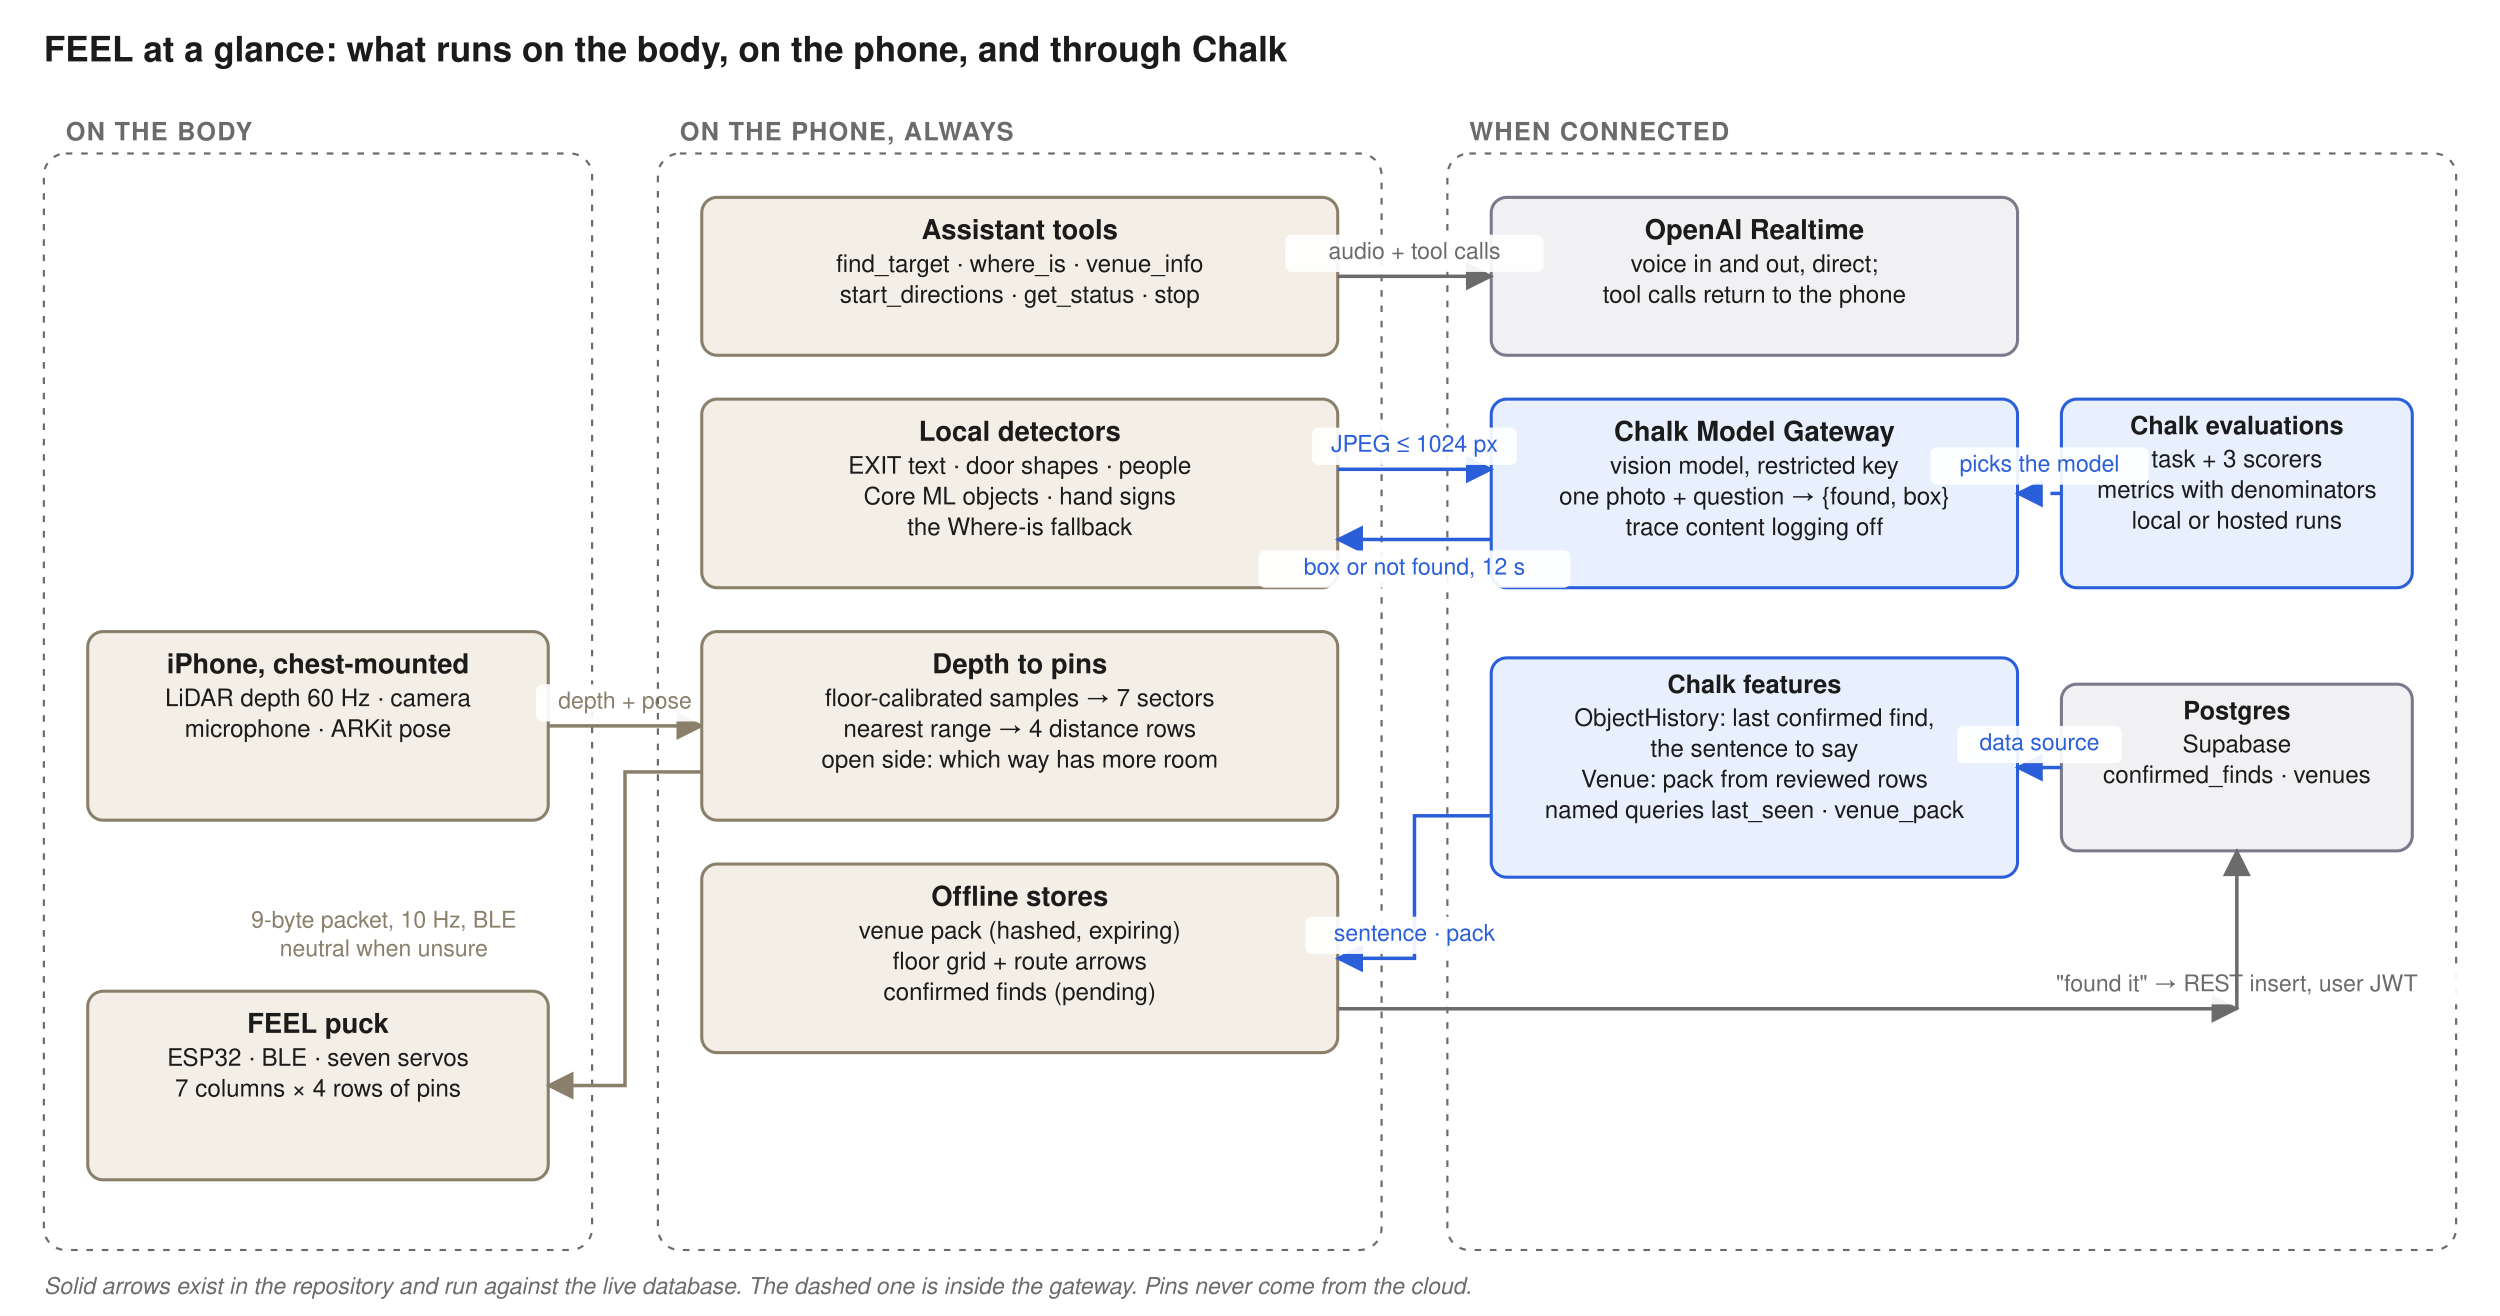
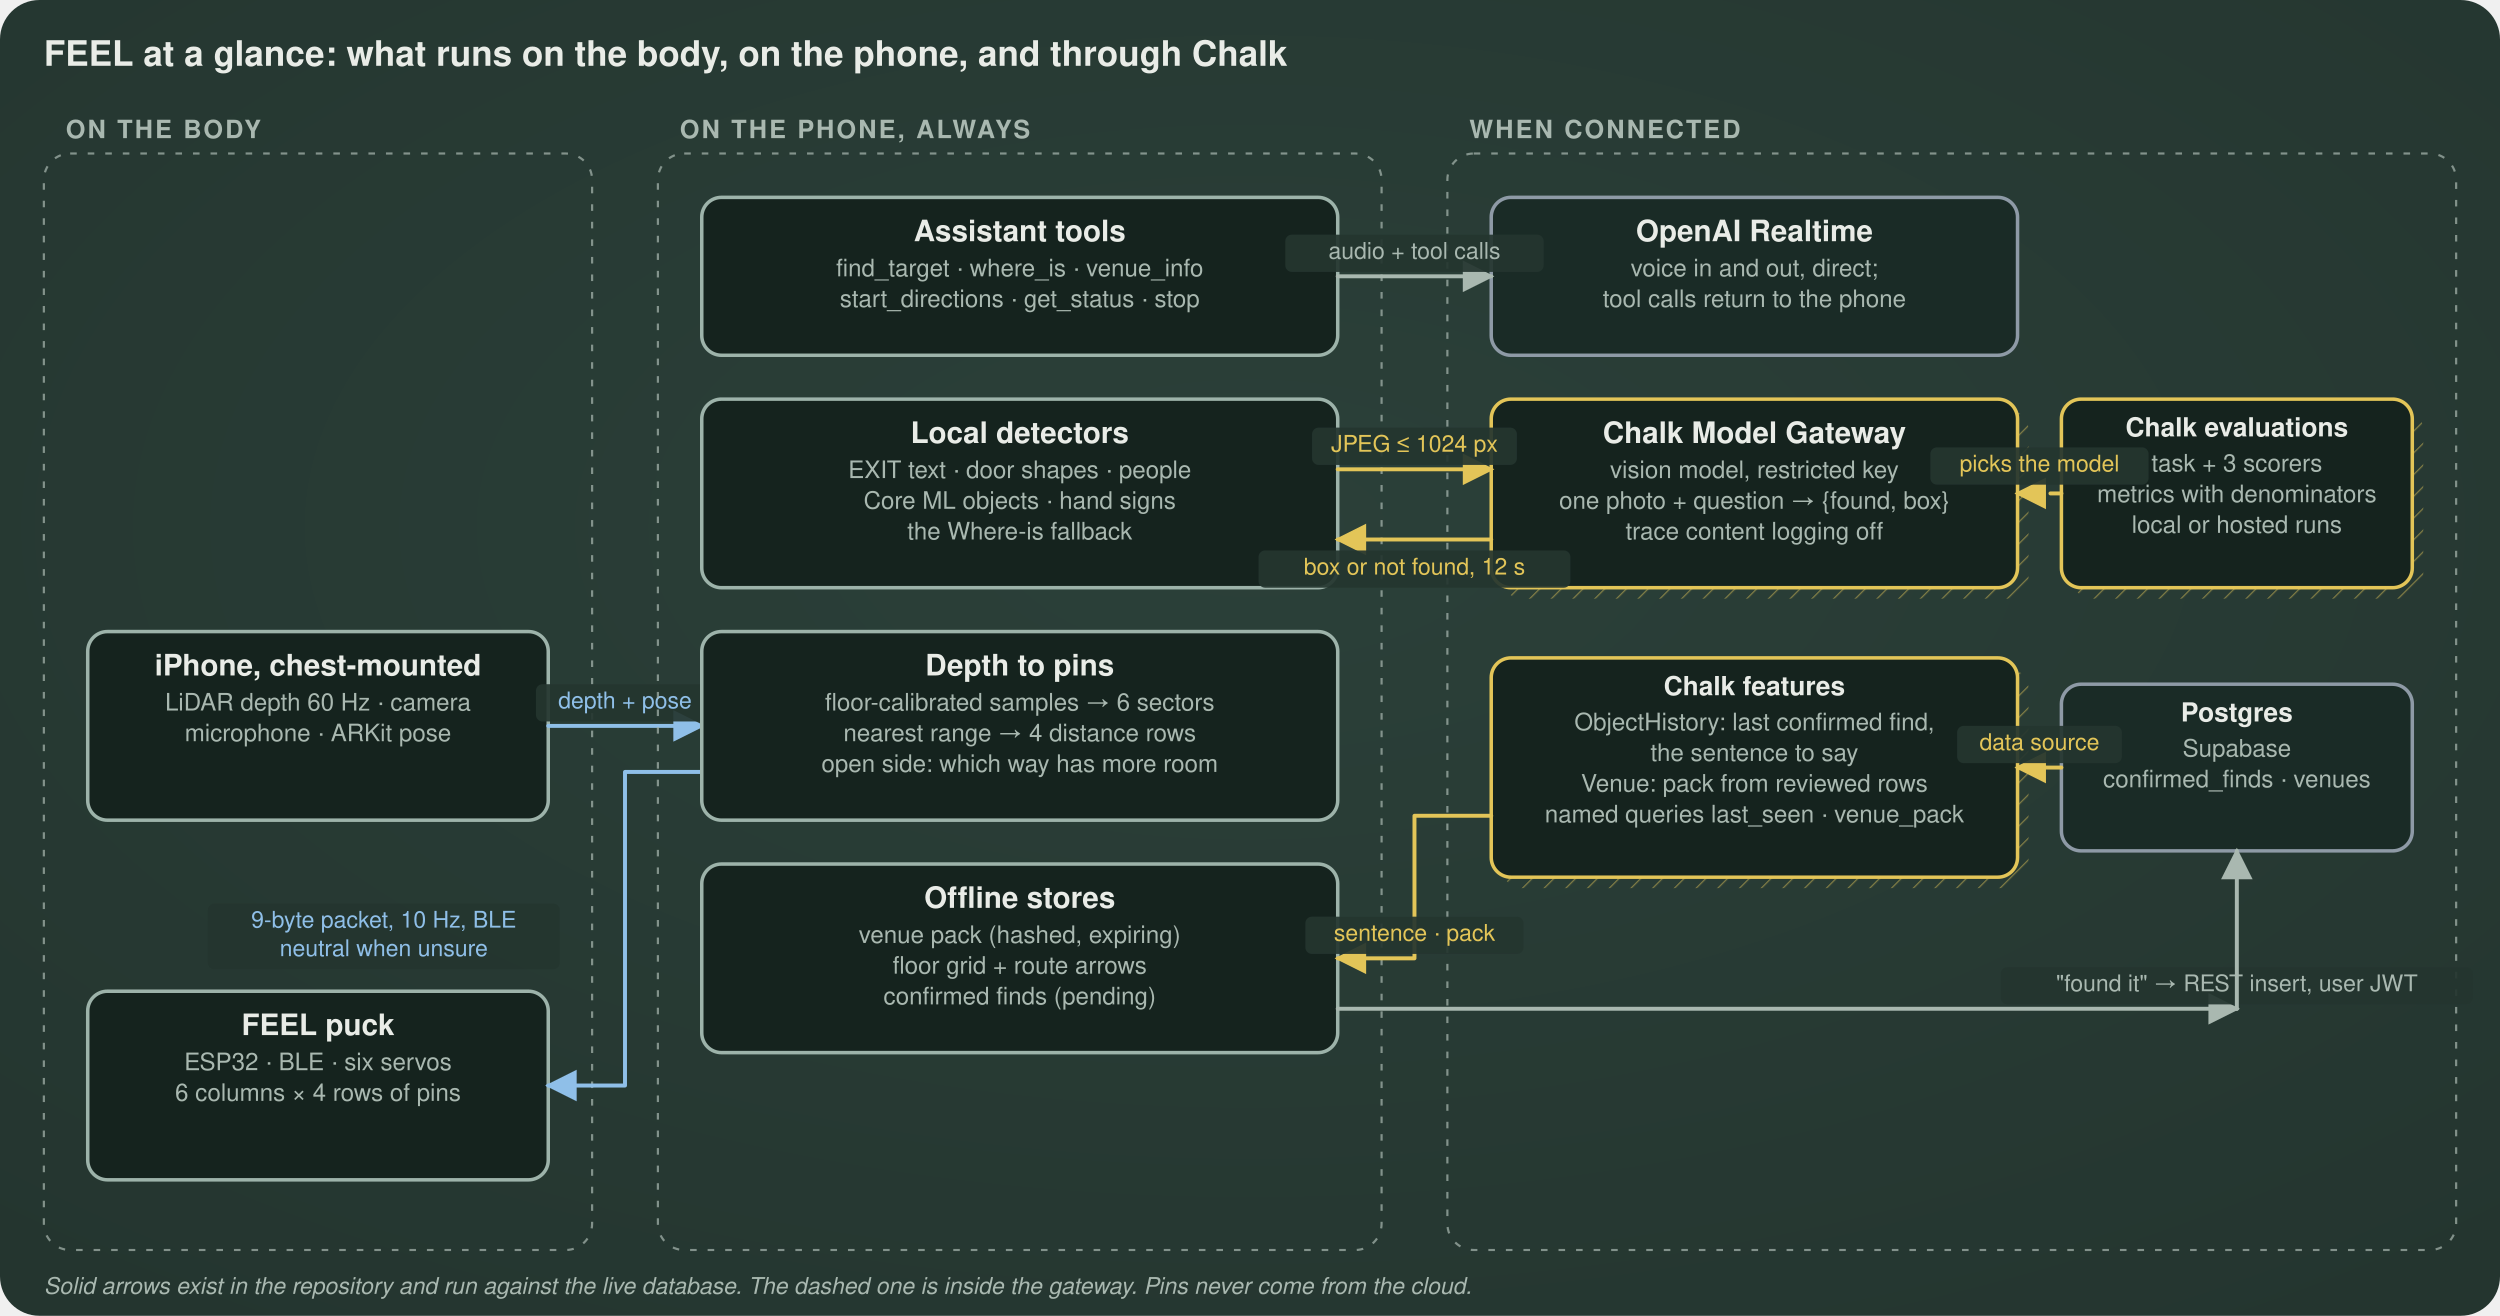
- <svg xmlns="http://www.w3.org/2000/svg" viewBox="0 0 1140 600" width="1140" height="600" role="img" aria-label="FEEL system: the LiDAR phone drives the tactile puck directly; the assistant reaches OpenAI for voice and Chalk for the vision gateway, context features and evaluations." font-family="-apple-system, 'Helvetica Neue', Helvetica, Arial, sans-serif">
+ <svg xmlns="http://www.w3.org/2000/svg" viewBox="0 0 1140 600" width="1140" height="600" role="img" aria-label="FEEL system: the LiDAR phone drives the tactile puck directly; the assistant reaches OpenAI for voice and Chalk for the vision gateway, context features and evaluations." font-family="'Avenir Next', 'Helvetica Neue', Helvetica, Arial, sans-serif">
  <defs>
-     <marker id="ink" viewBox="0 0 10 10" refX="9" refY="5" markerWidth="8" markerHeight="8" orient="auto-start-reverse">
-       <path d="M 0 0 L 10 5 L 0 10 z" fill="#1b1b1b" />
+     <marker id="flow" viewBox="0 0 10 10" refX="9" refY="5" markerWidth="8" markerHeight="8" orient="auto-start-reverse">
+       <path d="M 0 0 L 10 5 L 0 10 z" fill="#8fbfe8" />
    </marker>
    <marker id="chalk" viewBox="0 0 10 10" refX="9" refY="5" markerWidth="8" markerHeight="8" orient="auto-start-reverse">
-       <path d="M 0 0 L 10 5 L 0 10 z" fill="#2b5fd9" />
+       <path d="M 0 0 L 10 5 L 0 10 z" fill="#e3c558" />
    </marker>
    <marker id="accent" viewBox="0 0 10 10" refX="9" refY="5" markerWidth="8" markerHeight="8" orient="auto-start-reverse">
-       <path d="M 0 0 L 10 5 L 0 10 z" fill="#ff5a1f" />
+       <path d="M 0 0 L 10 5 L 0 10 z" fill="#f0a25a" />
    </marker>
    <marker id="muted" viewBox="0 0 10 10" refX="9" refY="5" markerWidth="8" markerHeight="8" orient="auto-start-reverse">
-       <path d="M 0 0 L 10 5 L 0 10 z" fill="#6b6b6b" />
+       <path d="M 0 0 L 10 5 L 0 10 z" fill="#a9b8b0" />
    </marker>
    <marker id="phone" viewBox="0 0 10 10" refX="9" refY="5" markerWidth="8" markerHeight="8" orient="auto-start-reverse">
-       <path d="M 0 0 L 10 5 L 0 10 z" fill="#8a7f6a" />
+       <path d="M 0 0 L 10 5 L 0 10 z" fill="#9db3aa" />
    </marker>
+     <pattern id="hatch" width="7" height="7" patternUnits="userSpaceOnUse" patternTransform="rotate(45)">
+       <line x1="0" y1="0" x2="0" y2="7" stroke="#e3c558" stroke-width="1.2" opacity="0.45" />
+     </pattern>
+     <radialGradient id="board" cx="50%" cy="40%" r="75%">
+       <stop offset="0" stop-color="#2b4039" />
+       <stop offset="1" stop-color="#24352f" />
+     </radialGradient>
  </defs>
-   <rect x="0" y="0" width="1140" height="600" fill="#ffffff" />
-   <text x="20" y="28" font-size="16" font-weight="800" fill="#1b1b1b">FEEL at a glance: what runs on the body, on the phone, and through Chalk</text>
-   <rect x="20" y="70" width="250" height="500" rx="10" fill="none" stroke="#6b6b6b" stroke-width="1" stroke-dasharray="3 4" />
-   <text x="30" y="64" font-size="11.5" font-weight="700" fill="#6b6b6b" letter-spacing="0.6">ON THE BODY</text>
-   <rect x="40" y="288" width="210" height="86" rx="7" fill="#f3efe6" stroke="#8a7f6a" stroke-width="1.4" />
-   <text x="145.0" y="307" text-anchor="middle" font-size="12.5" font-weight="700" fill="#1b1b1b">iPhone, chest-mounted</text>
-   <text x="145.0" y="322" text-anchor="middle" font-size="11" fill="#1b1b1b">LiDAR depth 60 Hz · camera</text>
-   <text x="145.0" y="336" text-anchor="middle" font-size="11" fill="#1b1b1b">microphone · ARKit pose</text>
-   <rect x="40" y="452" width="210" height="86" rx="7" fill="#f3efe6" stroke="#8a7f6a" stroke-width="1.4" />
-   <text x="145.0" y="471" text-anchor="middle" font-size="12.5" font-weight="700" fill="#1b1b1b">FEEL puck</text>
-   <text x="145.0" y="486" text-anchor="middle" font-size="11" fill="#1b1b1b">ESP32 · BLE · seven servos</text>
-   <text x="145.0" y="500" text-anchor="middle" font-size="11" fill="#1b1b1b">7 columns × 4 rows of pins</text>
-   <path d="M 250 331 L 320 331" fill="none" stroke="#8a7f6a" stroke-width="1.6" marker-end="url(#phone)" />
-   <rect x="244.4" y="312.0" width="81.2" height="17" rx="3" fill="#ffffff" opacity="0.92" />
-   <text x="285.0" y="323.0" text-anchor="middle" font-size="10.5" fill="#8a7f6a">depth + pose</text>
-   <path d="M 320 352 L 285 352 L 285 495 L 250 495" fill="none" stroke="#8a7f6a" stroke-width="1.6" marker-end="url(#phone)" />
-   <rect x="94.75" y="412" width="160.5" height="30" rx="3" fill="#ffffff" opacity="0.92" />
-   <text x="175" y="423" text-anchor="middle" font-size="10.5" fill="#8a7f6a">9-byte packet, 10 Hz, BLE</text>
-   <text x="175" y="436" text-anchor="middle" font-size="10.5" fill="#8a7f6a">neutral when unsure</text>
-   <rect x="300" y="70" width="330" height="500" rx="10" fill="none" stroke="#6b6b6b" stroke-width="1" stroke-dasharray="3 4" />
-   <text x="310" y="64" font-size="11.5" font-weight="700" fill="#6b6b6b" letter-spacing="0.6">ON THE PHONE, ALWAYS</text>
-   <rect x="320" y="90" width="290" height="72" rx="7" fill="#f3efe6" stroke="#8a7f6a" stroke-width="1.4" />
-   <text x="465.0" y="109" text-anchor="middle" font-size="12.5" font-weight="700" fill="#1b1b1b">Assistant tools</text>
-   <text x="465.0" y="124" text-anchor="middle" font-size="11" fill="#1b1b1b">find_target · where_is · venue_info</text>
-   <text x="465.0" y="138" text-anchor="middle" font-size="11" fill="#1b1b1b">start_directions · get_status · stop</text>
-   <rect x="320" y="182" width="290" height="86" rx="7" fill="#f3efe6" stroke="#8a7f6a" stroke-width="1.4" />
-   <text x="465.0" y="201" text-anchor="middle" font-size="12.5" font-weight="700" fill="#1b1b1b">Local detectors</text>
-   <text x="465.0" y="216" text-anchor="middle" font-size="11" fill="#1b1b1b">EXIT text · door shapes · people</text>
-   <text x="465.0" y="230" text-anchor="middle" font-size="11" fill="#1b1b1b">Core ML objects · hand signs</text>
-   <text x="465.0" y="244" text-anchor="middle" font-size="11" fill="#1b1b1b">the Where-is fallback</text>
-   <rect x="320" y="288" width="290" height="86" rx="7" fill="#f3efe6" stroke="#8a7f6a" stroke-width="1.4" />
-   <text x="465.0" y="307" text-anchor="middle" font-size="12.5" font-weight="700" fill="#1b1b1b">Depth to pins</text>
-   <text x="465.0" y="322" text-anchor="middle" font-size="11" fill="#1b1b1b">floor-calibrated samples → 7 sectors</text>
-   <text x="465.0" y="336" text-anchor="middle" font-size="11" fill="#1b1b1b">nearest range → 4 distance rows</text>
-   <text x="465.0" y="350" text-anchor="middle" font-size="11" fill="#1b1b1b">open side: which way has more room</text>
-   <rect x="320" y="394" width="290" height="86" rx="7" fill="#f3efe6" stroke="#8a7f6a" stroke-width="1.4" />
-   <text x="465.0" y="413" text-anchor="middle" font-size="12.5" font-weight="700" fill="#1b1b1b">Offline stores</text>
-   <text x="465.0" y="428" text-anchor="middle" font-size="11" fill="#1b1b1b">venue pack (hashed, expiring)</text>
-   <text x="465.0" y="442" text-anchor="middle" font-size="11" fill="#1b1b1b">floor grid + route arrows</text>
-   <text x="465.0" y="456" text-anchor="middle" font-size="11" fill="#1b1b1b">confirmed finds (pending)</text>
-   <rect x="660" y="70" width="460" height="500" rx="10" fill="none" stroke="#6b6b6b" stroke-width="1" stroke-dasharray="3 4" />
-   <text x="670" y="64" font-size="11.5" font-weight="700" fill="#6b6b6b" letter-spacing="0.6">WHEN CONNECTED</text>
-   <rect x="680" y="90" width="240" height="72" rx="7" fill="#f1f1f4" stroke="#7a7a8c" stroke-width="1.4" />
-   <text x="800.0" y="109" text-anchor="middle" font-size="12.5" font-weight="700" fill="#1b1b1b">OpenAI Realtime</text>
-   <text x="800.0" y="124" text-anchor="middle" font-size="11" fill="#1b1b1b">voice in and out, direct;</text>
-   <text x="800.0" y="138" text-anchor="middle" font-size="11" fill="#1b1b1b">tool calls return to the phone</text>
-   <rect x="680" y="182" width="240" height="86" rx="7" fill="#e8f0fe" stroke="#2b5fd9" stroke-width="1.4" />
-   <text x="800.0" y="201" text-anchor="middle" font-size="12.5" font-weight="700" fill="#1b1b1b">Chalk Model Gateway</text>
-   <text x="800.0" y="216" text-anchor="middle" font-size="11" fill="#1b1b1b">vision model, restricted key</text>
-   <text x="800.0" y="230" text-anchor="middle" font-size="11" fill="#1b1b1b">one photo + question → {found, box}</text>
-   <text x="800.0" y="244" text-anchor="middle" font-size="11" fill="#1b1b1b">trace content logging off</text>
-   <rect x="940" y="182" width="160" height="86" rx="7" fill="#e8f0fe" stroke="#2b5fd9" stroke-width="1.4" />
-   <text x="1020.0" y="198" text-anchor="middle" font-size="11.5" font-weight="700" fill="#1b1b1b">Chalk evaluations</text>
-   <text x="1020.0" y="213" text-anchor="middle" font-size="11" fill="#1b1b1b">task + 3 scorers</text>
-   <text x="1020.0" y="227" text-anchor="middle" font-size="11" fill="#1b1b1b">metrics with denominators</text>
-   <text x="1020.0" y="241" text-anchor="middle" font-size="11" fill="#1b1b1b">local or hosted runs</text>
-   <rect x="680" y="300" width="240" height="100" rx="7" fill="#e8f0fe" stroke="#2b5fd9" stroke-width="1.4" />
-   <text x="800.0" y="316" text-anchor="middle" font-size="11.5" font-weight="700" fill="#1b1b1b">Chalk features</text>
-   <text x="800.0" y="331" text-anchor="middle" font-size="11" fill="#1b1b1b">ObjectHistory: last confirmed find,</text>
-   <text x="800.0" y="345" text-anchor="middle" font-size="11" fill="#1b1b1b">the sentence to say</text>
-   <text x="800.0" y="359" text-anchor="middle" font-size="11" fill="#1b1b1b">Venue: pack from reviewed rows</text>
-   <text x="800.0" y="373" text-anchor="middle" font-size="11" fill="#1b1b1b">named queries last_seen · venue_pack</text>
-   <rect x="940" y="312" width="160" height="76" rx="7" fill="#f1f1f4" stroke="#7a7a8c" stroke-width="1.4" />
-   <text x="1020.0" y="328" text-anchor="middle" font-size="11.5" font-weight="700" fill="#1b1b1b">Postgres</text>
-   <text x="1020.0" y="343" text-anchor="middle" font-size="11" fill="#1b1b1b">Supabase</text>
-   <text x="1020.0" y="357" text-anchor="middle" font-size="11" fill="#1b1b1b">confirmed_finds · venues</text>
-   <path d="M 610 126 L 680 126" fill="none" stroke="#6b6b6b" stroke-width="1.6" marker-end="url(#muted)" />
-   <rect x="586.1" y="107.0" width="117.8" height="17" rx="3" fill="#ffffff" opacity="0.92" />
-   <text x="645.0" y="118.0" text-anchor="middle" font-size="10.5" fill="#6b6b6b">audio + tool calls</text>
-   <path d="M 610 214 L 680 214" fill="none" stroke="#2b5fd9" stroke-width="1.6" marker-end="url(#chalk)" />
-   <rect x="598.3" y="195.0" width="93.4" height="17" rx="3" fill="#ffffff" opacity="0.92" />
-   <text x="645.0" y="206.0" text-anchor="middle" font-size="10.5" fill="#2b5fd9">JPEG ≤ 1024 px</text>
-   <path d="M 680 246 L 610 246" fill="none" stroke="#2b5fd9" stroke-width="1.6" marker-end="url(#chalk)" />
-   <rect x="573.9" y="251.0" width="142.2" height="17" rx="3" fill="#ffffff" opacity="0.92" />
-   <text x="645.0" y="262.0" text-anchor="middle" font-size="10.5" fill="#2b5fd9">box or not found, 12 s</text>
-   <path d="M 940 225 L 920 225" fill="none" stroke="#2b5fd9" stroke-width="1.6" stroke-dasharray="5 4" marker-end="url(#chalk)" />
-   <rect x="880.25" y="204.0" width="99.5" height="17" rx="3" fill="#ffffff" opacity="0.92" />
-   <text x="930.0" y="215.0" text-anchor="middle" font-size="10.5" fill="#2b5fd9">picks the model</text>
-   <path d="M 940 350 L 920 350" fill="none" stroke="#2b5fd9" stroke-width="1.6" marker-end="url(#chalk)" />
-   <rect x="892.45" y="331.0" width="75.1" height="17" rx="3" fill="#ffffff" opacity="0.92" />
-   <text x="930.0" y="342.0" text-anchor="middle" font-size="10.5" fill="#2b5fd9">data source</text>
-   <path d="M 680 372 L 645 372 L 645 437 L 610 437" fill="none" stroke="#2b5fd9" stroke-width="1.6" marker-end="url(#chalk)" />
-   <rect x="595.25" y="418" width="99.5" height="17" rx="3" fill="#ffffff" opacity="0.92" />
-   <text x="645" y="429" text-anchor="middle" font-size="10.5" fill="#2b5fd9">sentence · pack</text>
-   <path d="M 610 460 L 1020 460 L 1020 460" fill="none" stroke="#6b6b6b" stroke-width="1.6" marker-end="url(#muted)" />
-   <rect x="912.3" y="441" width="215.4" height="17" rx="3" fill="#ffffff" opacity="0.92" />
-   <text x="1020" y="452" text-anchor="middle" font-size="10.5" fill="#6b6b6b">"found it" → REST insert, user JWT</text>
-   <path d="M 1020 460 L 1020 388" fill="none" stroke="#6b6b6b" stroke-width="1.6" marker-end="url(#muted)" />
-   <text x="20" y="590" text-anchor="start" font-size="10.5" font-style="italic" fill="#6b6b6b">Solid arrows exist in the repository and run against the live database. The dashed one is inside the gateway. Pins never come from the cloud.</text>
+   <rect x="0" y="0" width="1140" height="600" rx="18" fill="url(#board)" />
+   <text x="20" y="30" font-size="16" font-weight="700" fill="#e9ece7">FEEL at a glance: what runs on the body, on the phone, and through Chalk</text>
+   <rect x="20" y="70" width="250" height="500" rx="12" fill="none" stroke="#a9b8b0" stroke-width="1" stroke-dasharray="3 5" opacity="0.7" />
+   <text x="30" y="63" font-size="11.5" font-weight="700" fill="#a9b8b0" letter-spacing="1">ON THE BODY</text>
+   <rect x="40" y="288" width="210" height="86" rx="9" fill="#15231e" stroke="#9db3aa" stroke-width="1.6" />
+   <text x="145.0" y="308" text-anchor="middle" font-size="13.5" font-weight="700" fill="#e9ece7">iPhone, chest-mounted</text>
+   <text x="145.0" y="324" text-anchor="middle" font-size="11" fill="#a9b8b0">LiDAR depth 60 Hz · camera</text>
+   <text x="145.0" y="338" text-anchor="middle" font-size="11" fill="#a9b8b0">microphone · ARKit pose</text>
+   <rect x="40" y="452" width="210" height="86" rx="9" fill="#15231e" stroke="#9db3aa" stroke-width="1.6" />
+   <text x="145.0" y="472" text-anchor="middle" font-size="13.5" font-weight="700" fill="#e9ece7">FEEL puck</text>
+   <text x="145.0" y="488" text-anchor="middle" font-size="11" fill="#a9b8b0">ESP32 · BLE · six servos</text>
+   <text x="145.0" y="502" text-anchor="middle" font-size="11" fill="#a9b8b0">6 columns × 4 rows of pins</text>
+   <path d="M 250 331 L 320 331" fill="none" stroke="#8fbfe8" stroke-width="1.8" stroke-linecap="round" stroke-linejoin="round" marker-end="url(#flow)" />
+   <rect x="244.4" y="312.0" width="81.2" height="17" rx="3" fill="#24352f" opacity="0.92" />
+   <text x="285.0" y="323.0" text-anchor="middle" font-size="10.5" fill="#8fbfe8">depth + pose</text>
+   <path d="M 320 352 L 285 352 L 285 495 L 250 495" fill="none" stroke="#8fbfe8" stroke-width="1.8" stroke-linecap="round" stroke-linejoin="round" marker-end="url(#flow)" />
+   <rect x="94.75" y="412" width="160.5" height="30" rx="3" fill="#24352f" opacity="0.92" />
+   <text x="175" y="423" text-anchor="middle" font-size="10.5" fill="#8fbfe8">9-byte packet, 10 Hz, BLE</text>
+   <text x="175" y="436" text-anchor="middle" font-size="10.5" fill="#8fbfe8">neutral when unsure</text>
+   <rect x="300" y="70" width="330" height="500" rx="12" fill="none" stroke="#a9b8b0" stroke-width="1" stroke-dasharray="3 5" opacity="0.7" />
+   <text x="310" y="63" font-size="11.5" font-weight="700" fill="#a9b8b0" letter-spacing="1">ON THE PHONE, ALWAYS</text>
+   <rect x="320" y="90" width="290" height="72" rx="9" fill="#15231e" stroke="#9db3aa" stroke-width="1.6" />
+   <text x="465.0" y="110" text-anchor="middle" font-size="13.5" font-weight="700" fill="#e9ece7">Assistant tools</text>
+   <text x="465.0" y="126" text-anchor="middle" font-size="11" fill="#a9b8b0">find_target · where_is · venue_info</text>
+   <text x="465.0" y="140" text-anchor="middle" font-size="11" fill="#a9b8b0">start_directions · get_status · stop</text>
+   <rect x="320" y="182" width="290" height="86" rx="9" fill="#15231e" stroke="#9db3aa" stroke-width="1.6" />
+   <text x="465.0" y="202" text-anchor="middle" font-size="13.5" font-weight="700" fill="#e9ece7">Local detectors</text>
+   <text x="465.0" y="218" text-anchor="middle" font-size="11" fill="#a9b8b0">EXIT text · door shapes · people</text>
+   <text x="465.0" y="232" text-anchor="middle" font-size="11" fill="#a9b8b0">Core ML objects · hand signs</text>
+   <text x="465.0" y="246" text-anchor="middle" font-size="11" fill="#a9b8b0">the Where-is fallback</text>
+   <rect x="320" y="288" width="290" height="86" rx="9" fill="#15231e" stroke="#9db3aa" stroke-width="1.6" />
+   <text x="465.0" y="308" text-anchor="middle" font-size="13.5" font-weight="700" fill="#e9ece7">Depth to pins</text>
+   <text x="465.0" y="324" text-anchor="middle" font-size="11" fill="#a9b8b0">floor-calibrated samples → 6 sectors</text>
+   <text x="465.0" y="338" text-anchor="middle" font-size="11" fill="#a9b8b0">nearest range → 4 distance rows</text>
+   <text x="465.0" y="352" text-anchor="middle" font-size="11" fill="#a9b8b0">open side: which way has more room</text>
+   <rect x="320" y="394" width="290" height="86" rx="9" fill="#15231e" stroke="#9db3aa" stroke-width="1.6" />
+   <text x="465.0" y="414" text-anchor="middle" font-size="13.5" font-weight="700" fill="#e9ece7">Offline stores</text>
+   <text x="465.0" y="430" text-anchor="middle" font-size="11" fill="#a9b8b0">venue pack (hashed, expiring)</text>
+   <text x="465.0" y="444" text-anchor="middle" font-size="11" fill="#a9b8b0">floor grid + route arrows</text>
+   <text x="465.0" y="458" text-anchor="middle" font-size="11" fill="#a9b8b0">confirmed finds (pending)</text>
+   <rect x="660" y="70" width="460" height="500" rx="12" fill="none" stroke="#a9b8b0" stroke-width="1" stroke-dasharray="3 5" opacity="0.7" />
+   <text x="670" y="63" font-size="11.5" font-weight="700" fill="#a9b8b0" letter-spacing="1">WHEN CONNECTED</text>
+   <rect x="680" y="90" width="240" height="72" rx="9" fill="#1a2b26" stroke="#8e9aa6" stroke-width="1.6" />
+   <text x="800.0" y="110" text-anchor="middle" font-size="13.5" font-weight="700" fill="#e9ece7">OpenAI Realtime</text>
+   <text x="800.0" y="126" text-anchor="middle" font-size="11" fill="#a9b8b0">voice in and out, direct;</text>
+   <text x="800.0" y="140" text-anchor="middle" font-size="11" fill="#a9b8b0">tool calls return to the phone</text>
+   <rect x="685" y="187" width="240" height="86" rx="9" fill="url(#hatch)" />
+   <rect x="680" y="182" width="240" height="86" rx="9" fill="#15231e" stroke="#e3c558" stroke-width="1.6" />
+   <text x="800.0" y="202" text-anchor="middle" font-size="13.5" font-weight="700" fill="#e9ece7">Chalk Model Gateway</text>
+   <text x="800.0" y="218" text-anchor="middle" font-size="11" fill="#a9b8b0">vision model, restricted key</text>
+   <text x="800.0" y="232" text-anchor="middle" font-size="11" fill="#a9b8b0">one photo + question → {found, box}</text>
+   <text x="800.0" y="246" text-anchor="middle" font-size="11" fill="#a9b8b0">trace content logging off</text>
+   <rect x="945" y="187" width="160" height="86" rx="9" fill="url(#hatch)" />
+   <rect x="940" y="182" width="160" height="86" rx="9" fill="#15231e" stroke="#e3c558" stroke-width="1.6" />
+   <text x="1020.0" y="199" text-anchor="middle" font-size="12" font-weight="700" fill="#e9ece7">Chalk evaluations</text>
+   <text x="1020.0" y="215" text-anchor="middle" font-size="11" fill="#a9b8b0">task + 3 scorers</text>
+   <text x="1020.0" y="229" text-anchor="middle" font-size="11" fill="#a9b8b0">metrics with denominators</text>
+   <text x="1020.0" y="243" text-anchor="middle" font-size="11" fill="#a9b8b0">local or hosted runs</text>
+   <rect x="685" y="305" width="240" height="100" rx="9" fill="url(#hatch)" />
+   <rect x="680" y="300" width="240" height="100" rx="9" fill="#15231e" stroke="#e3c558" stroke-width="1.6" />
+   <text x="800.0" y="317" text-anchor="middle" font-size="12" font-weight="700" fill="#e9ece7">Chalk features</text>
+   <text x="800.0" y="333" text-anchor="middle" font-size="11" fill="#a9b8b0">ObjectHistory: last confirmed find,</text>
+   <text x="800.0" y="347" text-anchor="middle" font-size="11" fill="#a9b8b0">the sentence to say</text>
+   <text x="800.0" y="361" text-anchor="middle" font-size="11" fill="#a9b8b0">Venue: pack from reviewed rows</text>
+   <text x="800.0" y="375" text-anchor="middle" font-size="11" fill="#a9b8b0">named queries last_seen · venue_pack</text>
+   <rect x="940" y="312" width="160" height="76" rx="9" fill="#1a2b26" stroke="#8e9aa6" stroke-width="1.6" />
+   <text x="1020.0" y="329" text-anchor="middle" font-size="12" font-weight="700" fill="#e9ece7">Postgres</text>
+   <text x="1020.0" y="345" text-anchor="middle" font-size="11" fill="#a9b8b0">Supabase</text>
+   <text x="1020.0" y="359" text-anchor="middle" font-size="11" fill="#a9b8b0">confirmed_finds · venues</text>
+   <path d="M 610 126 L 680 126" fill="none" stroke="#a9b8b0" stroke-width="1.8" stroke-linecap="round" stroke-linejoin="round" marker-end="url(#muted)" />
+   <rect x="586.1" y="107.0" width="117.8" height="17" rx="3" fill="#24352f" opacity="0.92" />
+   <text x="645.0" y="118.0" text-anchor="middle" font-size="10.5" fill="#a9b8b0">audio + tool calls</text>
+   <path d="M 610 214 L 680 214" fill="none" stroke="#e3c558" stroke-width="1.8" stroke-linecap="round" stroke-linejoin="round" marker-end="url(#chalk)" />
+   <rect x="598.3" y="195.0" width="93.4" height="17" rx="3" fill="#24352f" opacity="0.92" />
+   <text x="645.0" y="206.0" text-anchor="middle" font-size="10.5" fill="#e3c558">JPEG ≤ 1024 px</text>
+   <path d="M 680 246 L 610 246" fill="none" stroke="#e3c558" stroke-width="1.8" stroke-linecap="round" stroke-linejoin="round" marker-end="url(#chalk)" />
+   <rect x="573.9" y="251.0" width="142.2" height="17" rx="3" fill="#24352f" opacity="0.92" />
+   <text x="645.0" y="262.0" text-anchor="middle" font-size="10.5" fill="#e3c558">box or not found, 12 s</text>
+   <path d="M 940 225 L 920 225" fill="none" stroke="#e3c558" stroke-width="1.8" stroke-linecap="round" stroke-linejoin="round" stroke-dasharray="5 4" marker-end="url(#chalk)" />
+   <rect x="880.25" y="204.0" width="99.5" height="17" rx="3" fill="#24352f" opacity="0.92" />
+   <text x="930.0" y="215.0" text-anchor="middle" font-size="10.5" fill="#e3c558">picks the model</text>
+   <path d="M 940 350 L 920 350" fill="none" stroke="#e3c558" stroke-width="1.8" stroke-linecap="round" stroke-linejoin="round" marker-end="url(#chalk)" />
+   <rect x="892.45" y="331.0" width="75.1" height="17" rx="3" fill="#24352f" opacity="0.92" />
+   <text x="930.0" y="342.0" text-anchor="middle" font-size="10.5" fill="#e3c558">data source</text>
+   <path d="M 680 372 L 645 372 L 645 437 L 610 437" fill="none" stroke="#e3c558" stroke-width="1.8" stroke-linecap="round" stroke-linejoin="round" marker-end="url(#chalk)" />
+   <rect x="595.25" y="418" width="99.5" height="17" rx="3" fill="#24352f" opacity="0.92" />
+   <text x="645" y="429" text-anchor="middle" font-size="10.5" fill="#e3c558">sentence · pack</text>
+   <path d="M 610 460 L 1020 460 L 1020 460" fill="none" stroke="#a9b8b0" stroke-width="1.8" stroke-linecap="round" stroke-linejoin="round" marker-end="url(#muted)" />
+   <rect x="912.3" y="441" width="215.4" height="17" rx="3" fill="#24352f" opacity="0.92" />
+   <text x="1020" y="452" text-anchor="middle" font-size="10.5" fill="#a9b8b0">"found it" → REST insert, user JWT</text>
+   <path d="M 1020 460 L 1020 388" fill="none" stroke="#a9b8b0" stroke-width="1.8" stroke-linecap="round" stroke-linejoin="round" marker-end="url(#muted)" />
+   <text x="20" y="590" text-anchor="start" font-size="10.5" font-style="italic" fill="#a9b8b0">Solid arrows exist in the repository and run against the live database. The dashed one is inside the gateway. Pins never come from the cloud.</text>
</svg>
